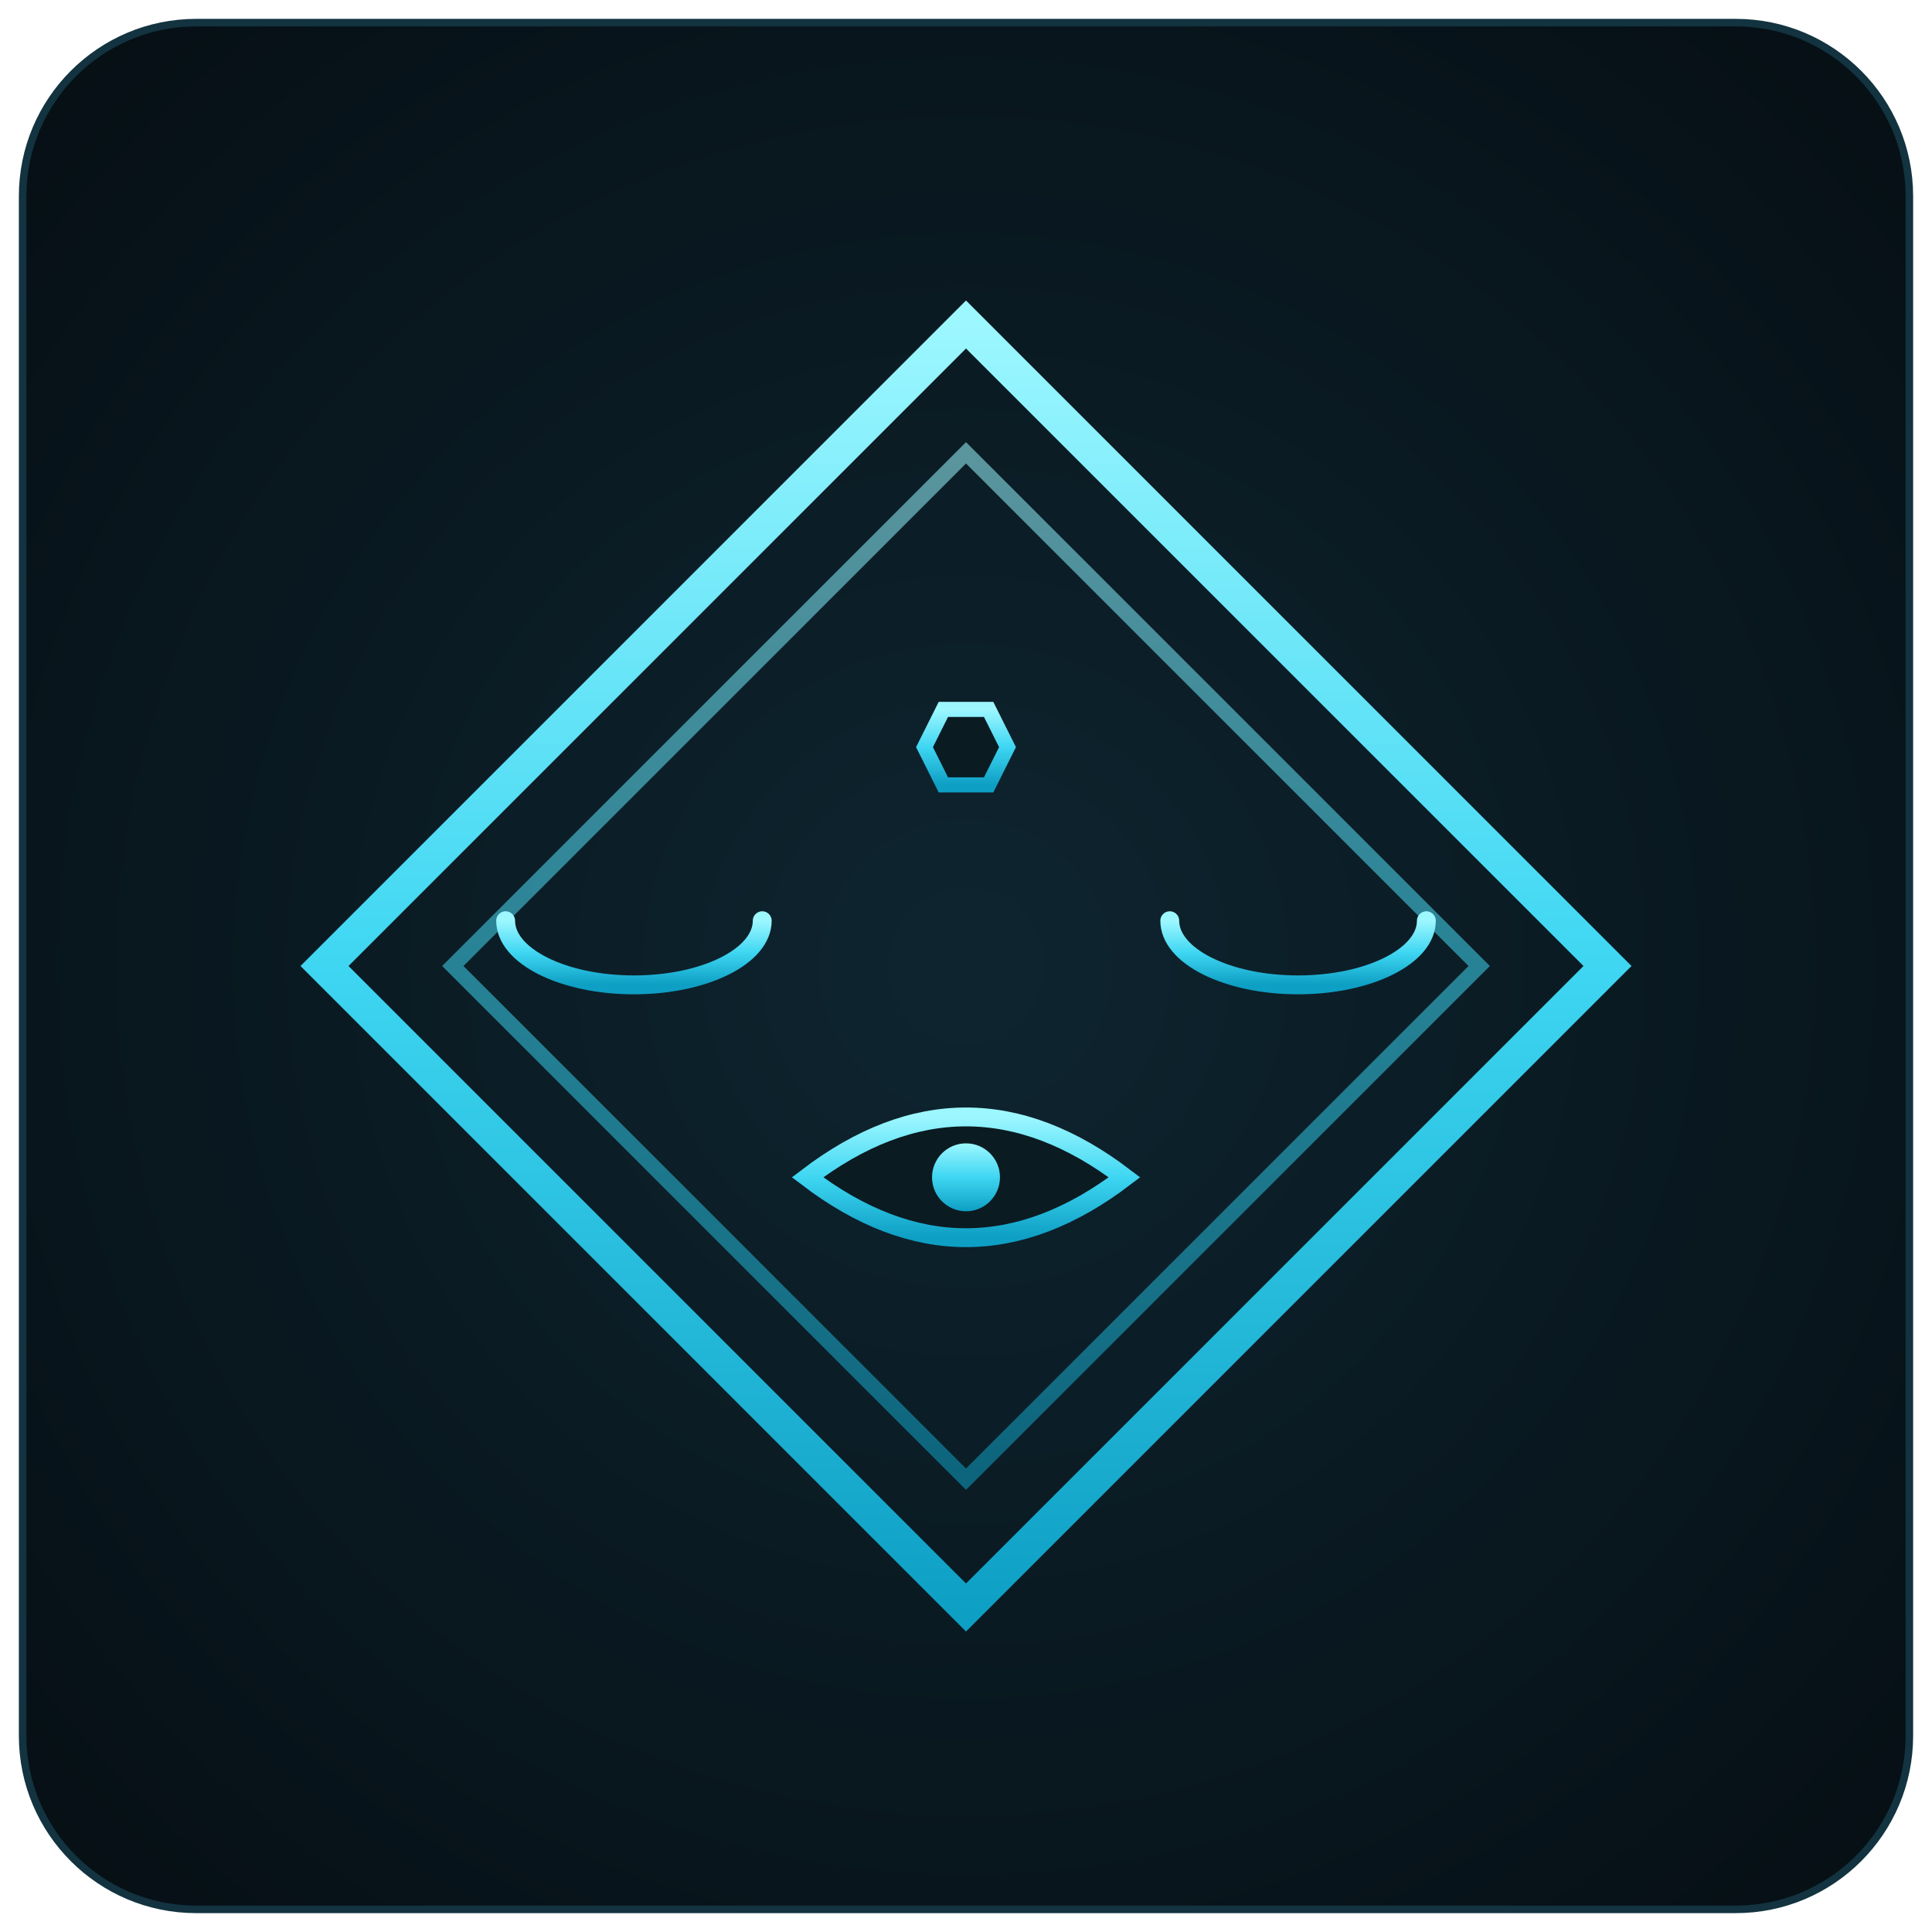
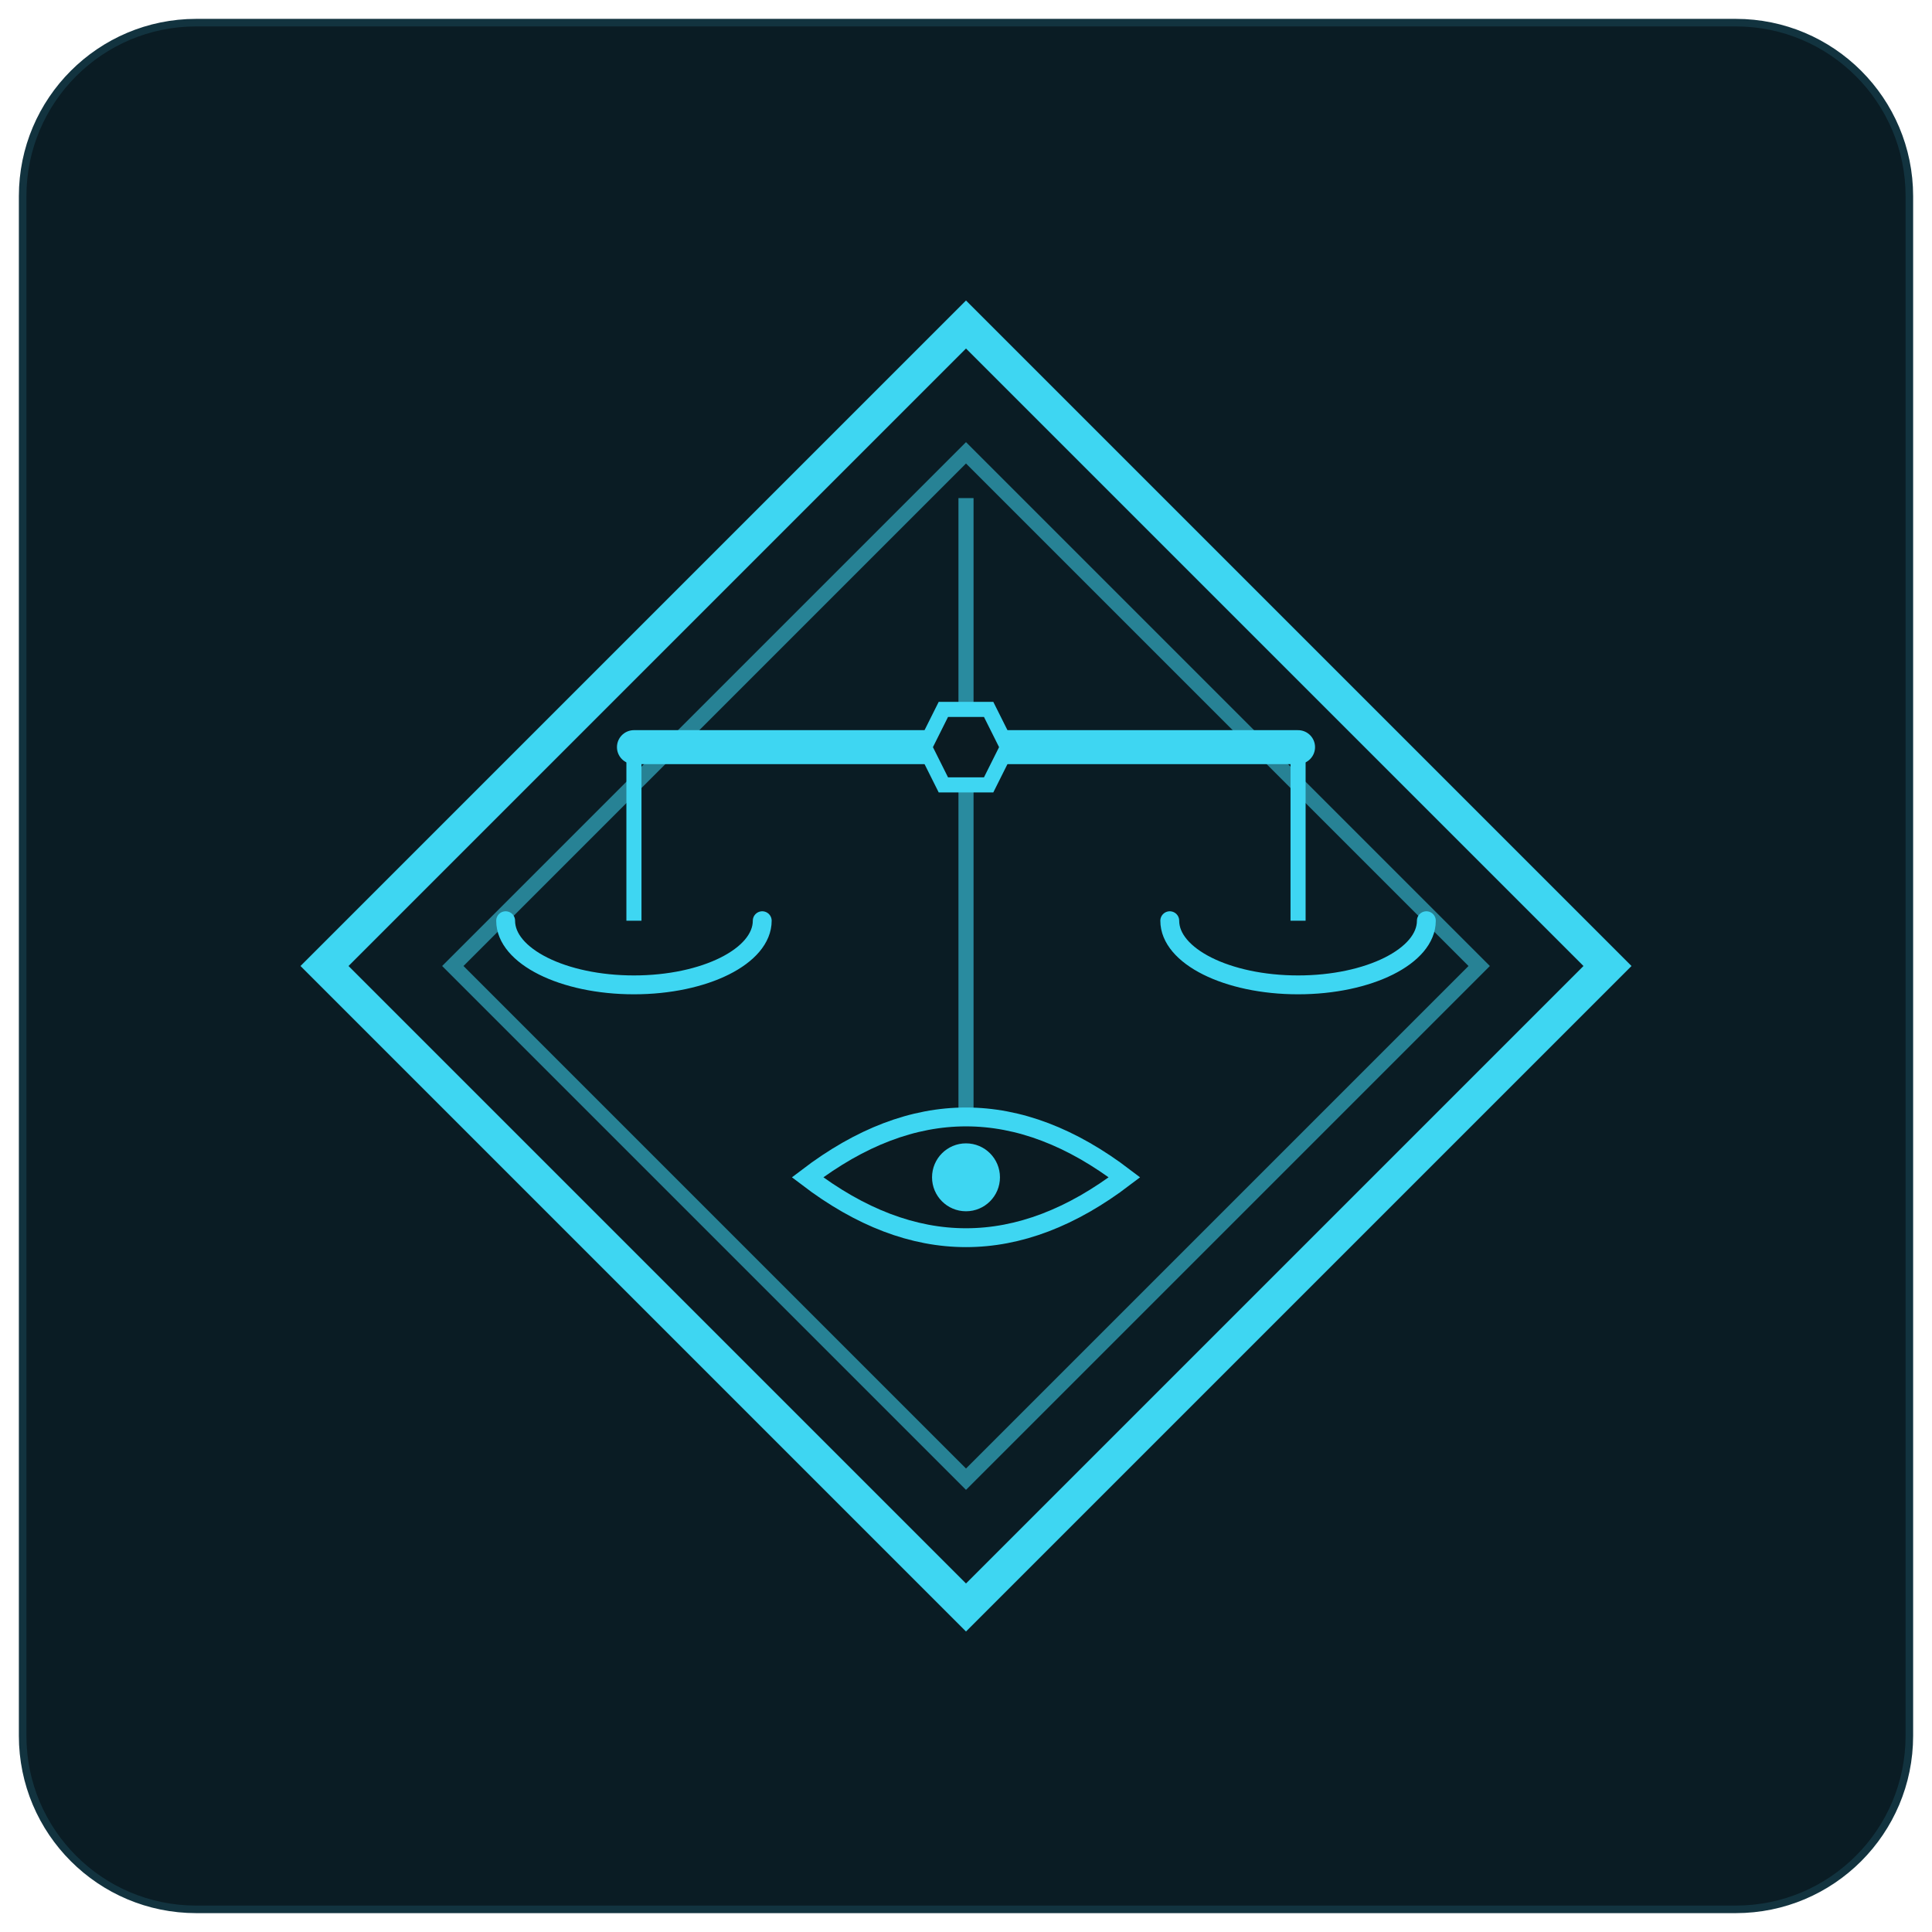
<svg xmlns="http://www.w3.org/2000/svg" viewBox="0 0 512 512" width="512" height="512">
-   <defs>
-     <linearGradient id="cy" x1="0" y1="0" x2="0" y2="1">
-       <stop offset="0" stop-color="#9DF7FF" />
-       <stop offset="0.5" stop-color="#3ED6F2" />
-       <stop offset="1" stop-color="#0E9FC4" />
-     </linearGradient>
-     <radialGradient id="tile" cx="0.5" cy="0.5" r="0.75">
-       <stop offset="0" stop-color="#0E2530" />
-       <stop offset="1" stop-color="#050D12" />
-     </radialGradient>
-   </defs>
-   <rect x="6" y="6" width="500" height="500" rx="46" fill="url(#tile)" stroke="#12333F" stroke-width="2" />
+   <rect x="6" y="6" width="500" height="500" rx="46" fill="#0A1C24" stroke="#12333F" stroke-width="2" />
  <g fill="none">
-     <polygon points="256,86 426,256 256,426 86,256" fill="none" stroke="url(#cy)" stroke-width="9" stroke-linejoin="miter" />
-     <polygon points="256,120 392,256 256,392 120,256" fill="none" stroke="url(#cy)" stroke-width="4" opacity="0.55" />
-     <line x1="256" y1="132" x2="256" y2="326" stroke="url(#cy)" stroke-width="4" opacity="0.6" />
-     <line x1="168" y1="198" x2="344" y2="198" stroke="url(#cy)" stroke-width="9" stroke-linecap="round" />
-     <line x1="168" y1="198" x2="168" y2="244" stroke="url(#cy)" stroke-width="4" />
-     <path d="M134,244 A34,17 0 0 0 202,244" fill="none" stroke="url(#cy)" stroke-width="5" stroke-linecap="round" />
-     <line x1="344" y1="198" x2="344" y2="244" stroke="url(#cy)" stroke-width="4" />
-     <path d="M310,244 A34,17 0 0 0 378,244" fill="none" stroke="url(#cy)" stroke-width="5" stroke-linecap="round" />
-     <polygon points="267,198 262,208 250,208 245,198 250,188 262,188" fill="#0B1B22" stroke="url(#cy)" stroke-width="4" />
-     <path d="M214,312 Q256,280 298,312 Q256,344 214,312 Z" fill="#0B1B22" stroke="url(#cy)" stroke-width="5" />
-     <circle cx="256" cy="312" r="9" fill="url(#cy)" />
+     <polygon points="256,86 426,256 256,426 86,256" fill="none" stroke="#3ED6F2" stroke-width="9" stroke-linejoin="miter" />
+     <polygon points="256,120 392,256 256,392 120,256" fill="none" stroke="#3ED6F2" stroke-width="4" opacity="0.55" />
+     <line x1="256" y1="132" x2="256" y2="326" stroke="#3ED6F2" stroke-width="4" opacity="0.6" />
+     <line x1="168" y1="198" x2="344" y2="198" stroke="#3ED6F2" stroke-width="9" stroke-linecap="round" />
+     <line x1="168" y1="198" x2="168" y2="244" stroke="#3ED6F2" stroke-width="4" />
+     <path d="M134,244 A34,17 0 0 0 202,244" fill="none" stroke="#3ED6F2" stroke-width="5" stroke-linecap="round" />
+     <line x1="344" y1="198" x2="344" y2="244" stroke="#3ED6F2" stroke-width="4" />
+     <path d="M310,244 A34,17 0 0 0 378,244" fill="none" stroke="#3ED6F2" stroke-width="5" stroke-linecap="round" />
+     <polygon points="267,198 262,208 250,208 245,198 250,188 262,188" fill="#0B1B22" stroke="#3ED6F2" stroke-width="4" />
+     <path d="M214,312 Q256,280 298,312 Q256,344 214,312 Z" fill="#0B1B22" stroke="#3ED6F2" stroke-width="5" />
+     <circle cx="256" cy="312" r="9" fill="#3ED6F2" />
  </g>
</svg>
